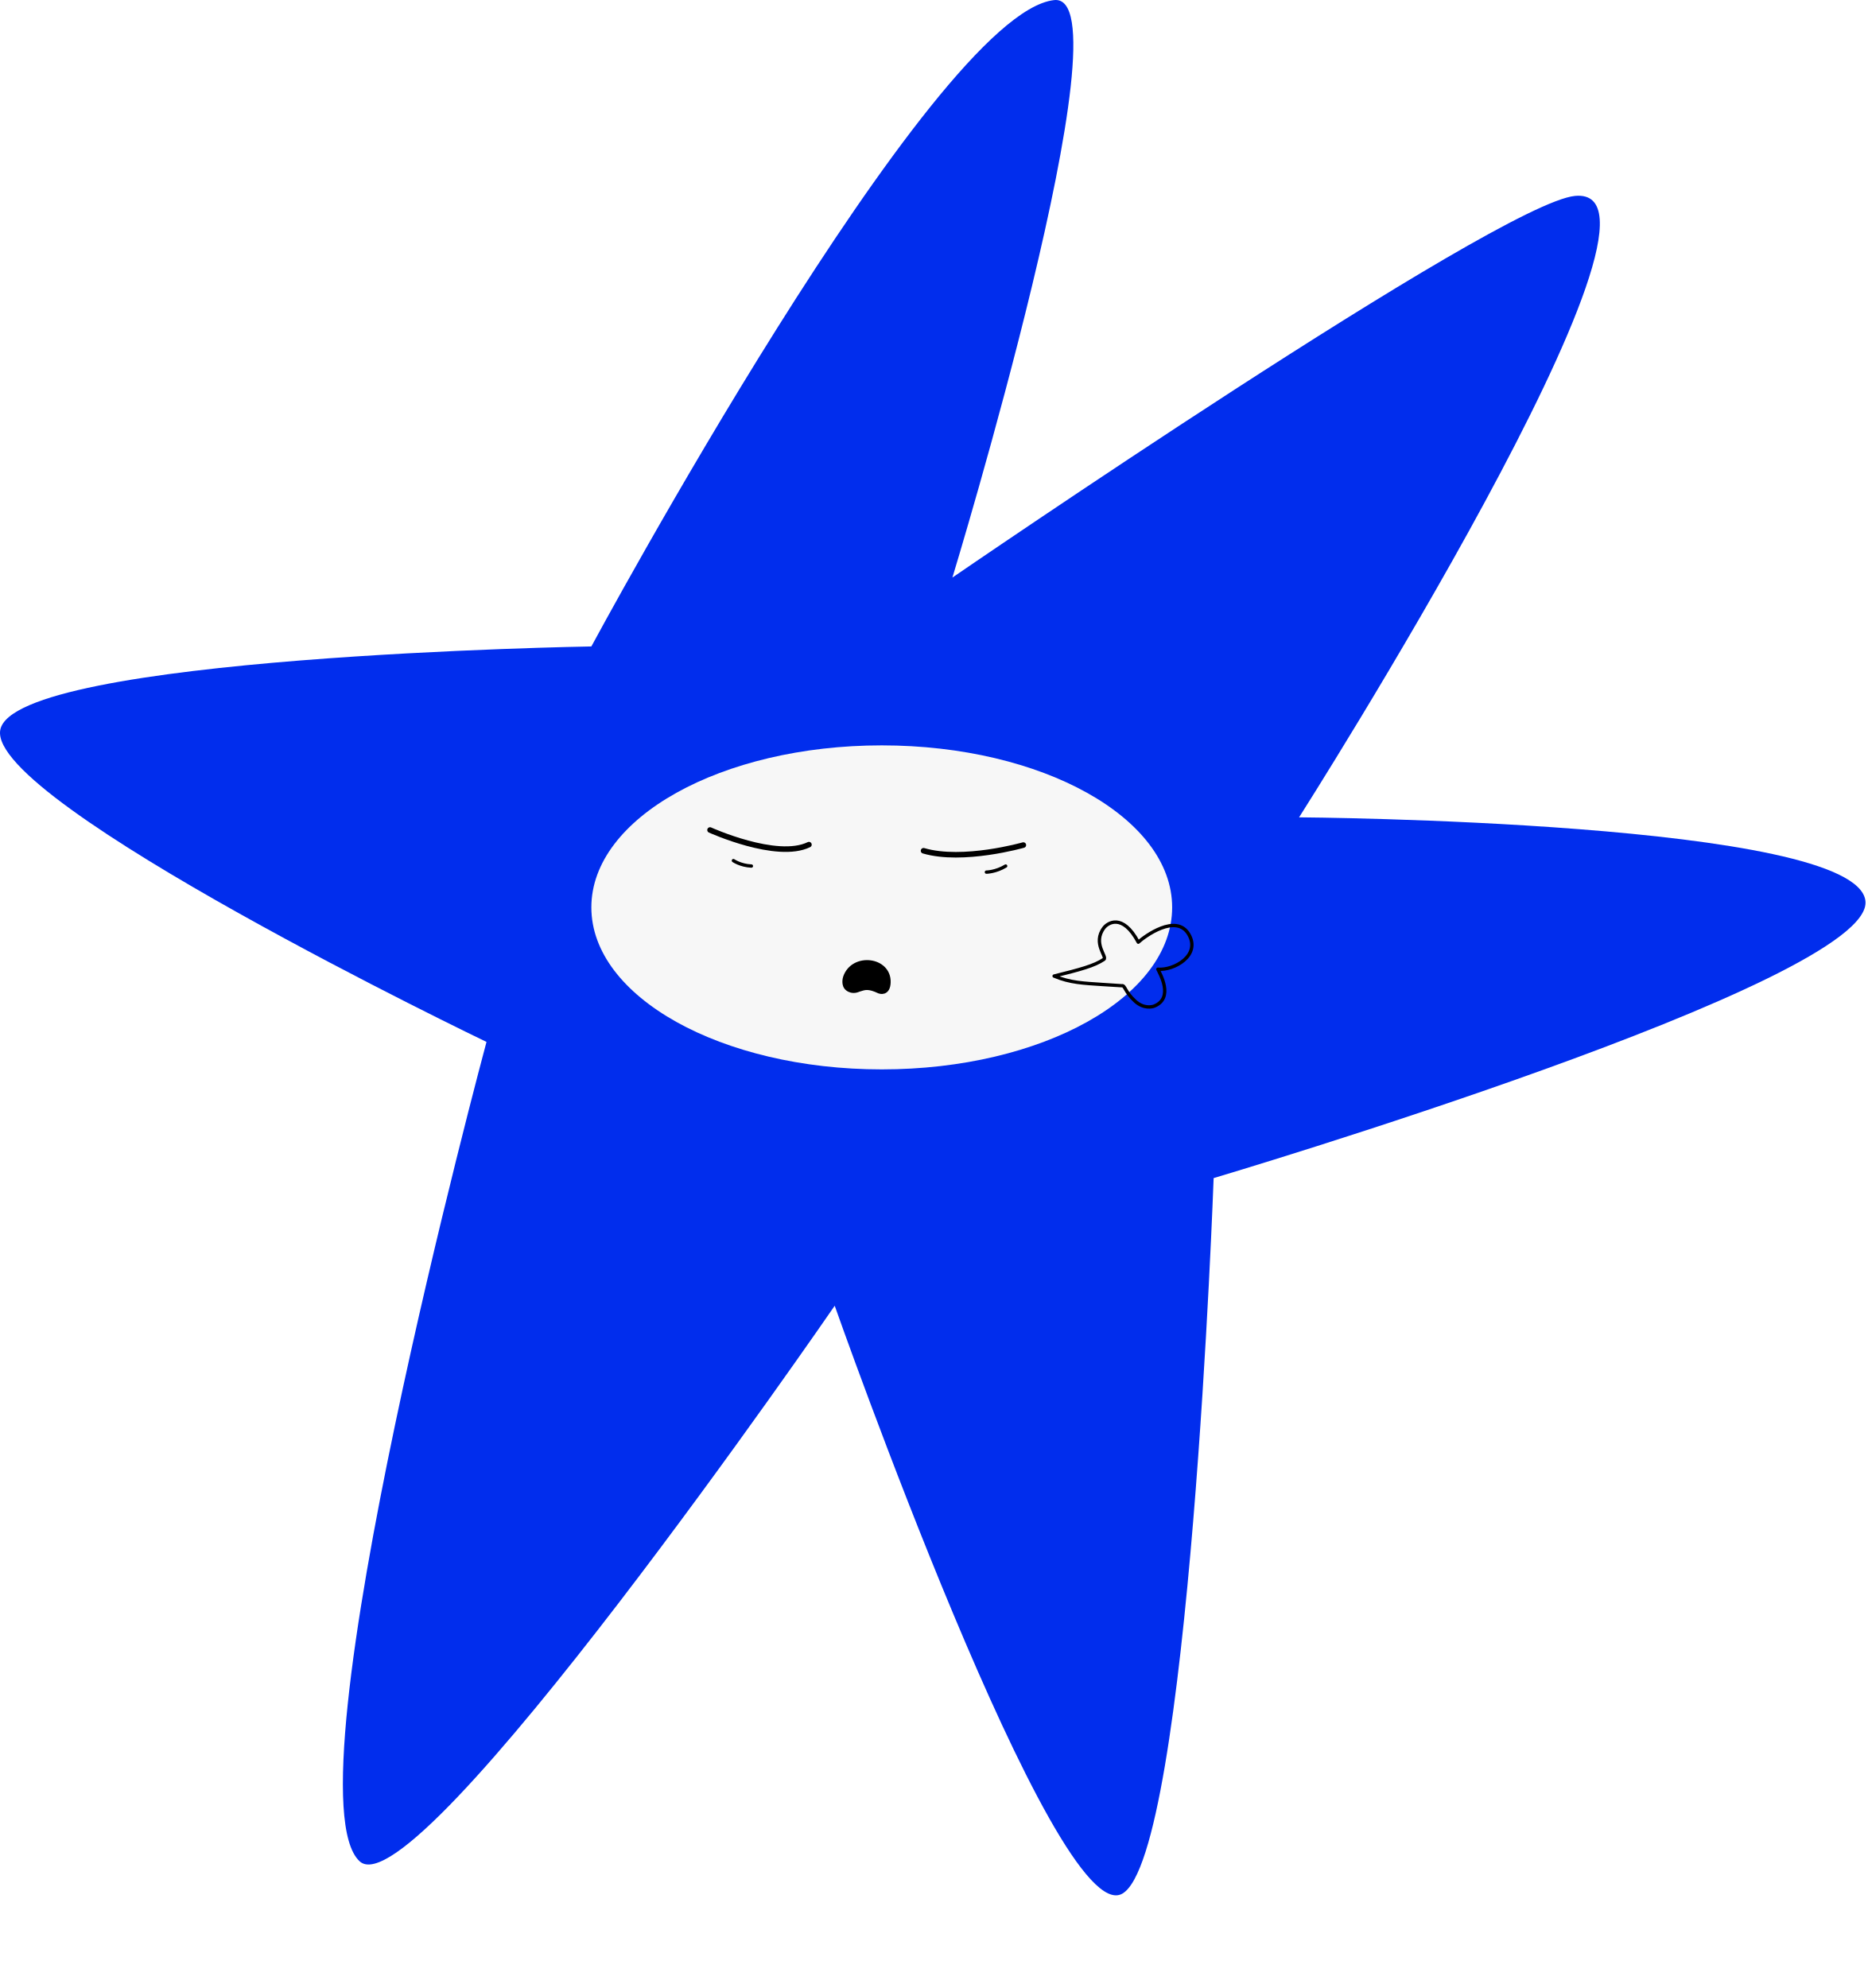
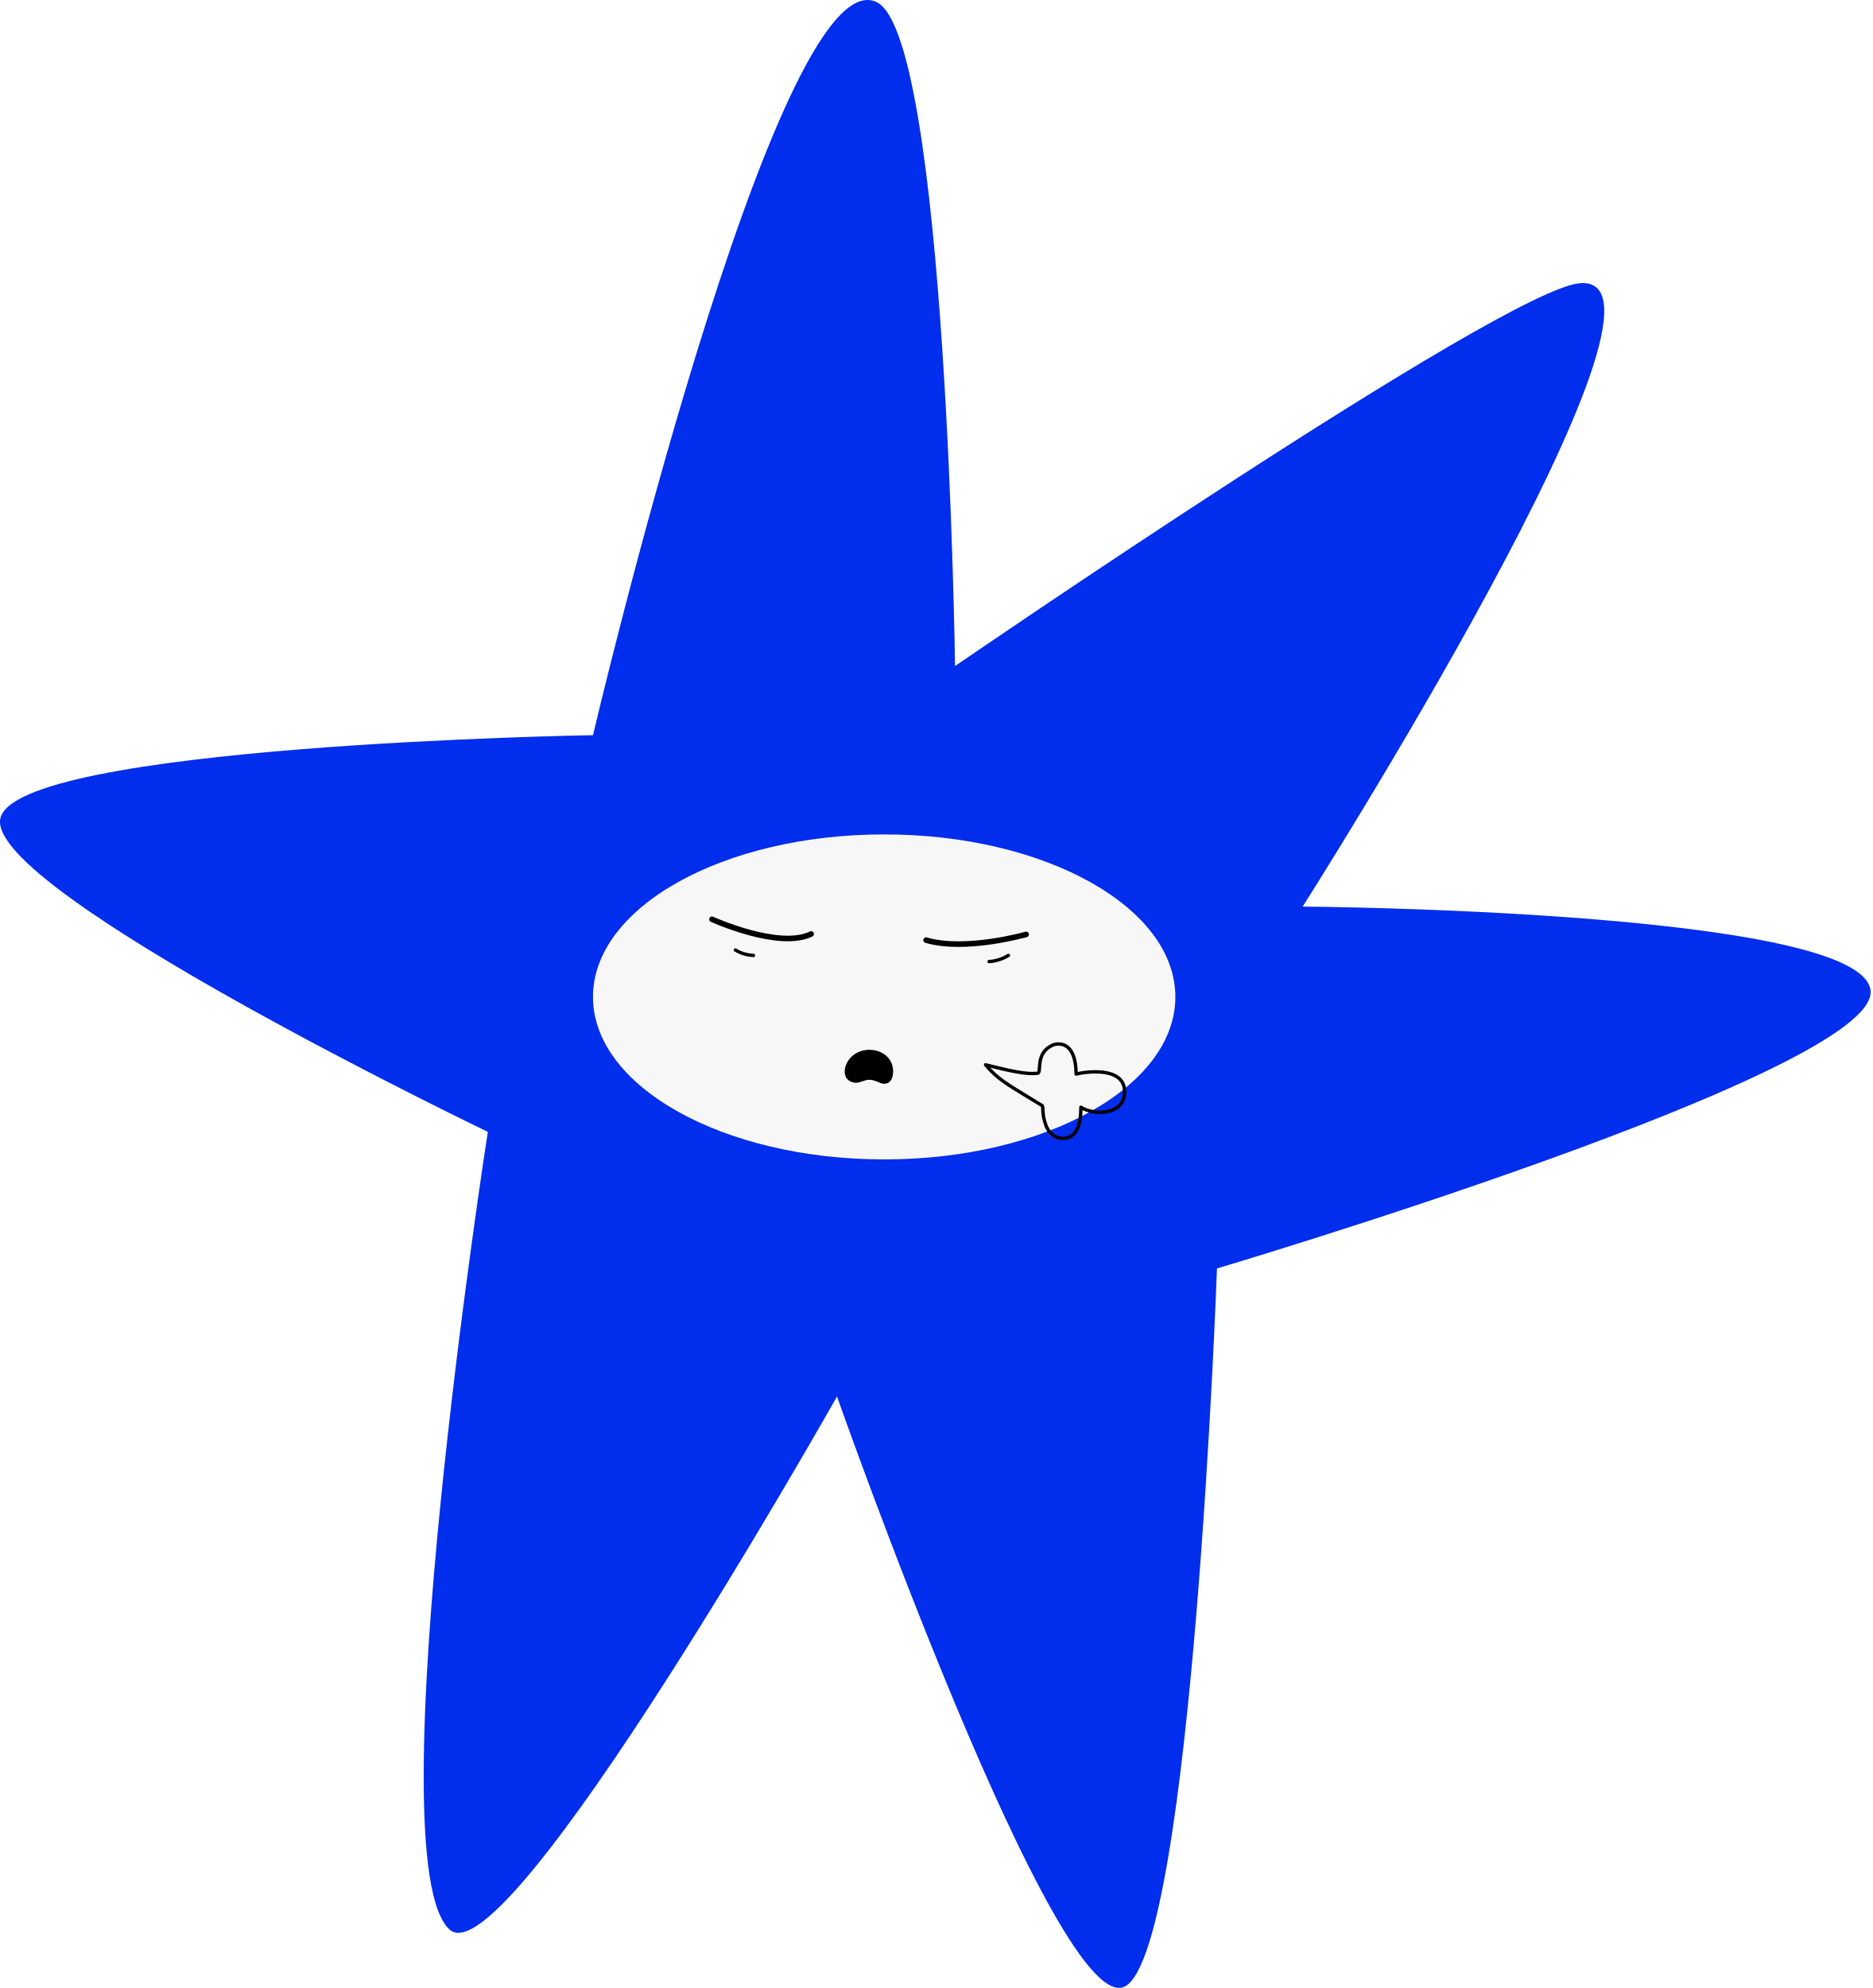
- <svg xmlns="http://www.w3.org/2000/svg" width="927px" height="987px" viewBox="0 0 927 987" version="1.1" xml:space="preserve" style="fill-rule:evenodd;clip-rule:evenodd;stroke-linecap:round;stroke-linejoin:round;stroke-miterlimit:1.5;">
-   <path d="M523.323,0.046c38.181,-4.251 -50.49,286.691 -50.49,286.691c0,0 270.825,-185.859 309.113,-189.473c63.134,-5.959 -137.004,308.525 -137.004,308.525c0,0 276.629,1.828 281.173,41.5c4.607,40.216 -323.595,137.612 -323.595,137.612c0,0 -11.998,336.01 -45.303,355.239c-33.306,19.229 -142.818,-291.865 -142.818,-291.865c0,0 -207.628,301.924 -235.864,275.815c-37.283,-34.474 62.988,-406.799 62.988,-406.799c0,0 -247.766,-118.937 -241.402,-154.846c6.522,-36.801 293.465,-41.5 293.465,-41.5c0,0 169.177,-314.156 229.738,-320.899Z" style="fill:#012ded;" />
+ <svg xmlns="http://www.w3.org/2000/svg" width="927px" height="984px" version="1.1" xml:space="preserve" style="fill-rule:evenodd;clip-rule:evenodd;stroke-linecap:round;stroke-linejoin:round;stroke-miterlimit:1.5;">
+   <path d="M433.953,1.01c34.778,16.319 38.881,328.67 38.881,328.67c0,0 270.825,-185.859 309.113,-189.473c63.134,-5.959 -137.004,308.525 -137.004,308.525c0,0 276.629,1.828 281.173,41.5c4.607,40.216 -323.595,137.612 -323.595,137.612c0,0 -11.998,336.01 -45.303,355.239c-33.306,19.229 -142.818,-291.865 -142.818,-291.865c0,0 -163.628,289.924 -191.864,263.815c-37.283,-34.474 18.988,-394.799 18.988,-394.799c0,0 -247.766,-118.937 -241.402,-154.846c6.522,-36.801 293.465,-41.5 293.465,-41.5c0,0 90.806,-386.135 140.368,-362.879Z" style="fill:#012ded;" />
  <g>
-     <ellipse cx="437.754" cy="450.496" rx="144.169" ry="80.434" style="fill:#f7f7f7;" />
-     <path d="M419.809,485.197c3.797,-11.023 21.43,-8.976 21.121,2.48c-0.159,5.871 -4.24,4.411 -4.314,4.376c-5.542,-2.614 -7.293,-1.847 -10.24,-0.923c-0.516,0.162 -2.998,1.501 -5.487,-0.381c-2.205,-1.668 -1.238,-5.106 -1.081,-5.552Z" style="stroke:#000;stroke-width:2.5px;" />
-     <path d="M364.107,427.275c0,0 3.578,2.471 8.927,2.696" style="fill:none;stroke:#000;stroke-width:1.66px;" />
-     <path d="M489.707,432.993c0,0 4.592,-0.02 9.562,-3.022" style="fill:none;stroke:#000;stroke-width:1.66px;" />
-     <path d="M352.502,412.08c0,0 33.135,15.045 49.098,7.265" style="fill:none;stroke:#000;stroke-width:2.76px;" />
-     <path d="M508.05,419.557c0,0 -30.009,8.577 -49.546,2.83" style="fill:none;stroke:#000;stroke-width:2.76px;" />
+     <ellipse cx="437.754" cy="493.44" rx="144.169" ry="80.434" style="fill:#f7f7f7;" />
+     <path d="M419.809,528.14c3.797,-11.023 21.43,-8.976 21.121,2.48c-0.159,5.871 -4.24,4.411 -4.314,4.376c-5.542,-2.614 -7.293,-1.847 -10.24,-0.923c-0.516,0.162 -2.998,1.501 -5.487,-0.381c-2.205,-1.668 -1.238,-5.106 -1.081,-5.552Z" style="stroke:#000;stroke-width:2.5px;" />
+     <path d="M364.107,470.219c0,0 3.578,2.471 8.927,2.696" style="fill:none;stroke:#000;stroke-width:1.66px;" />
+     <path d="M489.707,475.937c0,0 4.592,-0.02 9.562,-3.022" style="fill:none;stroke:#000;stroke-width:1.66px;" />
+     <path d="M352.502,455.024c0,0 33.135,15.045 49.098,7.265" style="fill:none;stroke:#000;stroke-width:2.76px;" />
+     <path d="M508.05,462.5c0,0 -30.009,8.577 -49.546,2.83" style="fill:none;stroke:#000;stroke-width:2.76px;" />
  </g>
-   <path d="M548.018,476.309c1.876,-1.268 -5.821,-7.921 0.023,-15.657c1.744,-2.308 9.182,-7.633 17.07,7.118c3.13,-2.87 18.843,-14.468 25.049,-3.927c6.189,10.511 -7.465,18.082 -15.322,17.356c0.958,2.051 8.127,14.248 -1.785,18.292c-0.971,0.396 -5.236,1.489 -9.538,-2.451c-5.086,-4.659 -4.962,-7.917 -6.517,-7.646c-0.144,0.025 -9.694,-0.616 -9.839,-0.627c-9.104,-0.644 -15.865,-0.79 -23.835,-4.177c12.986,-3.219 19.942,-5.071 24.694,-8.281Z" style="fill:none;stroke:#000;stroke-width:1.67px;" />
+   <path d="M513.688,531.233c2.251,-0.248 -1.464,-9.721 7.309,-13.846c2.618,-1.231 11.68,-2.481 11.794,14.246c4.107,-1.083 23.412,-4.032 23.998,8.186c0.584,12.184 -15.025,12.528 -21.64,8.227c-0.107,2.261 0.559,16.393 -10.096,15.358c-1.044,-0.101 -5.327,-1.12 -7.3,-6.61c-2.332,-6.491 -0.706,-9.317 -2.208,-9.801c-0.14,-0.045 -8.293,-5.059 -8.416,-5.135c-7.758,-4.809 -13.673,-8.085 -19.15,-14.793c12.992,3.197 20.01,4.796 25.71,4.167Z" style="fill:none;stroke:#000;stroke-width:1.67px;" />
</svg>
